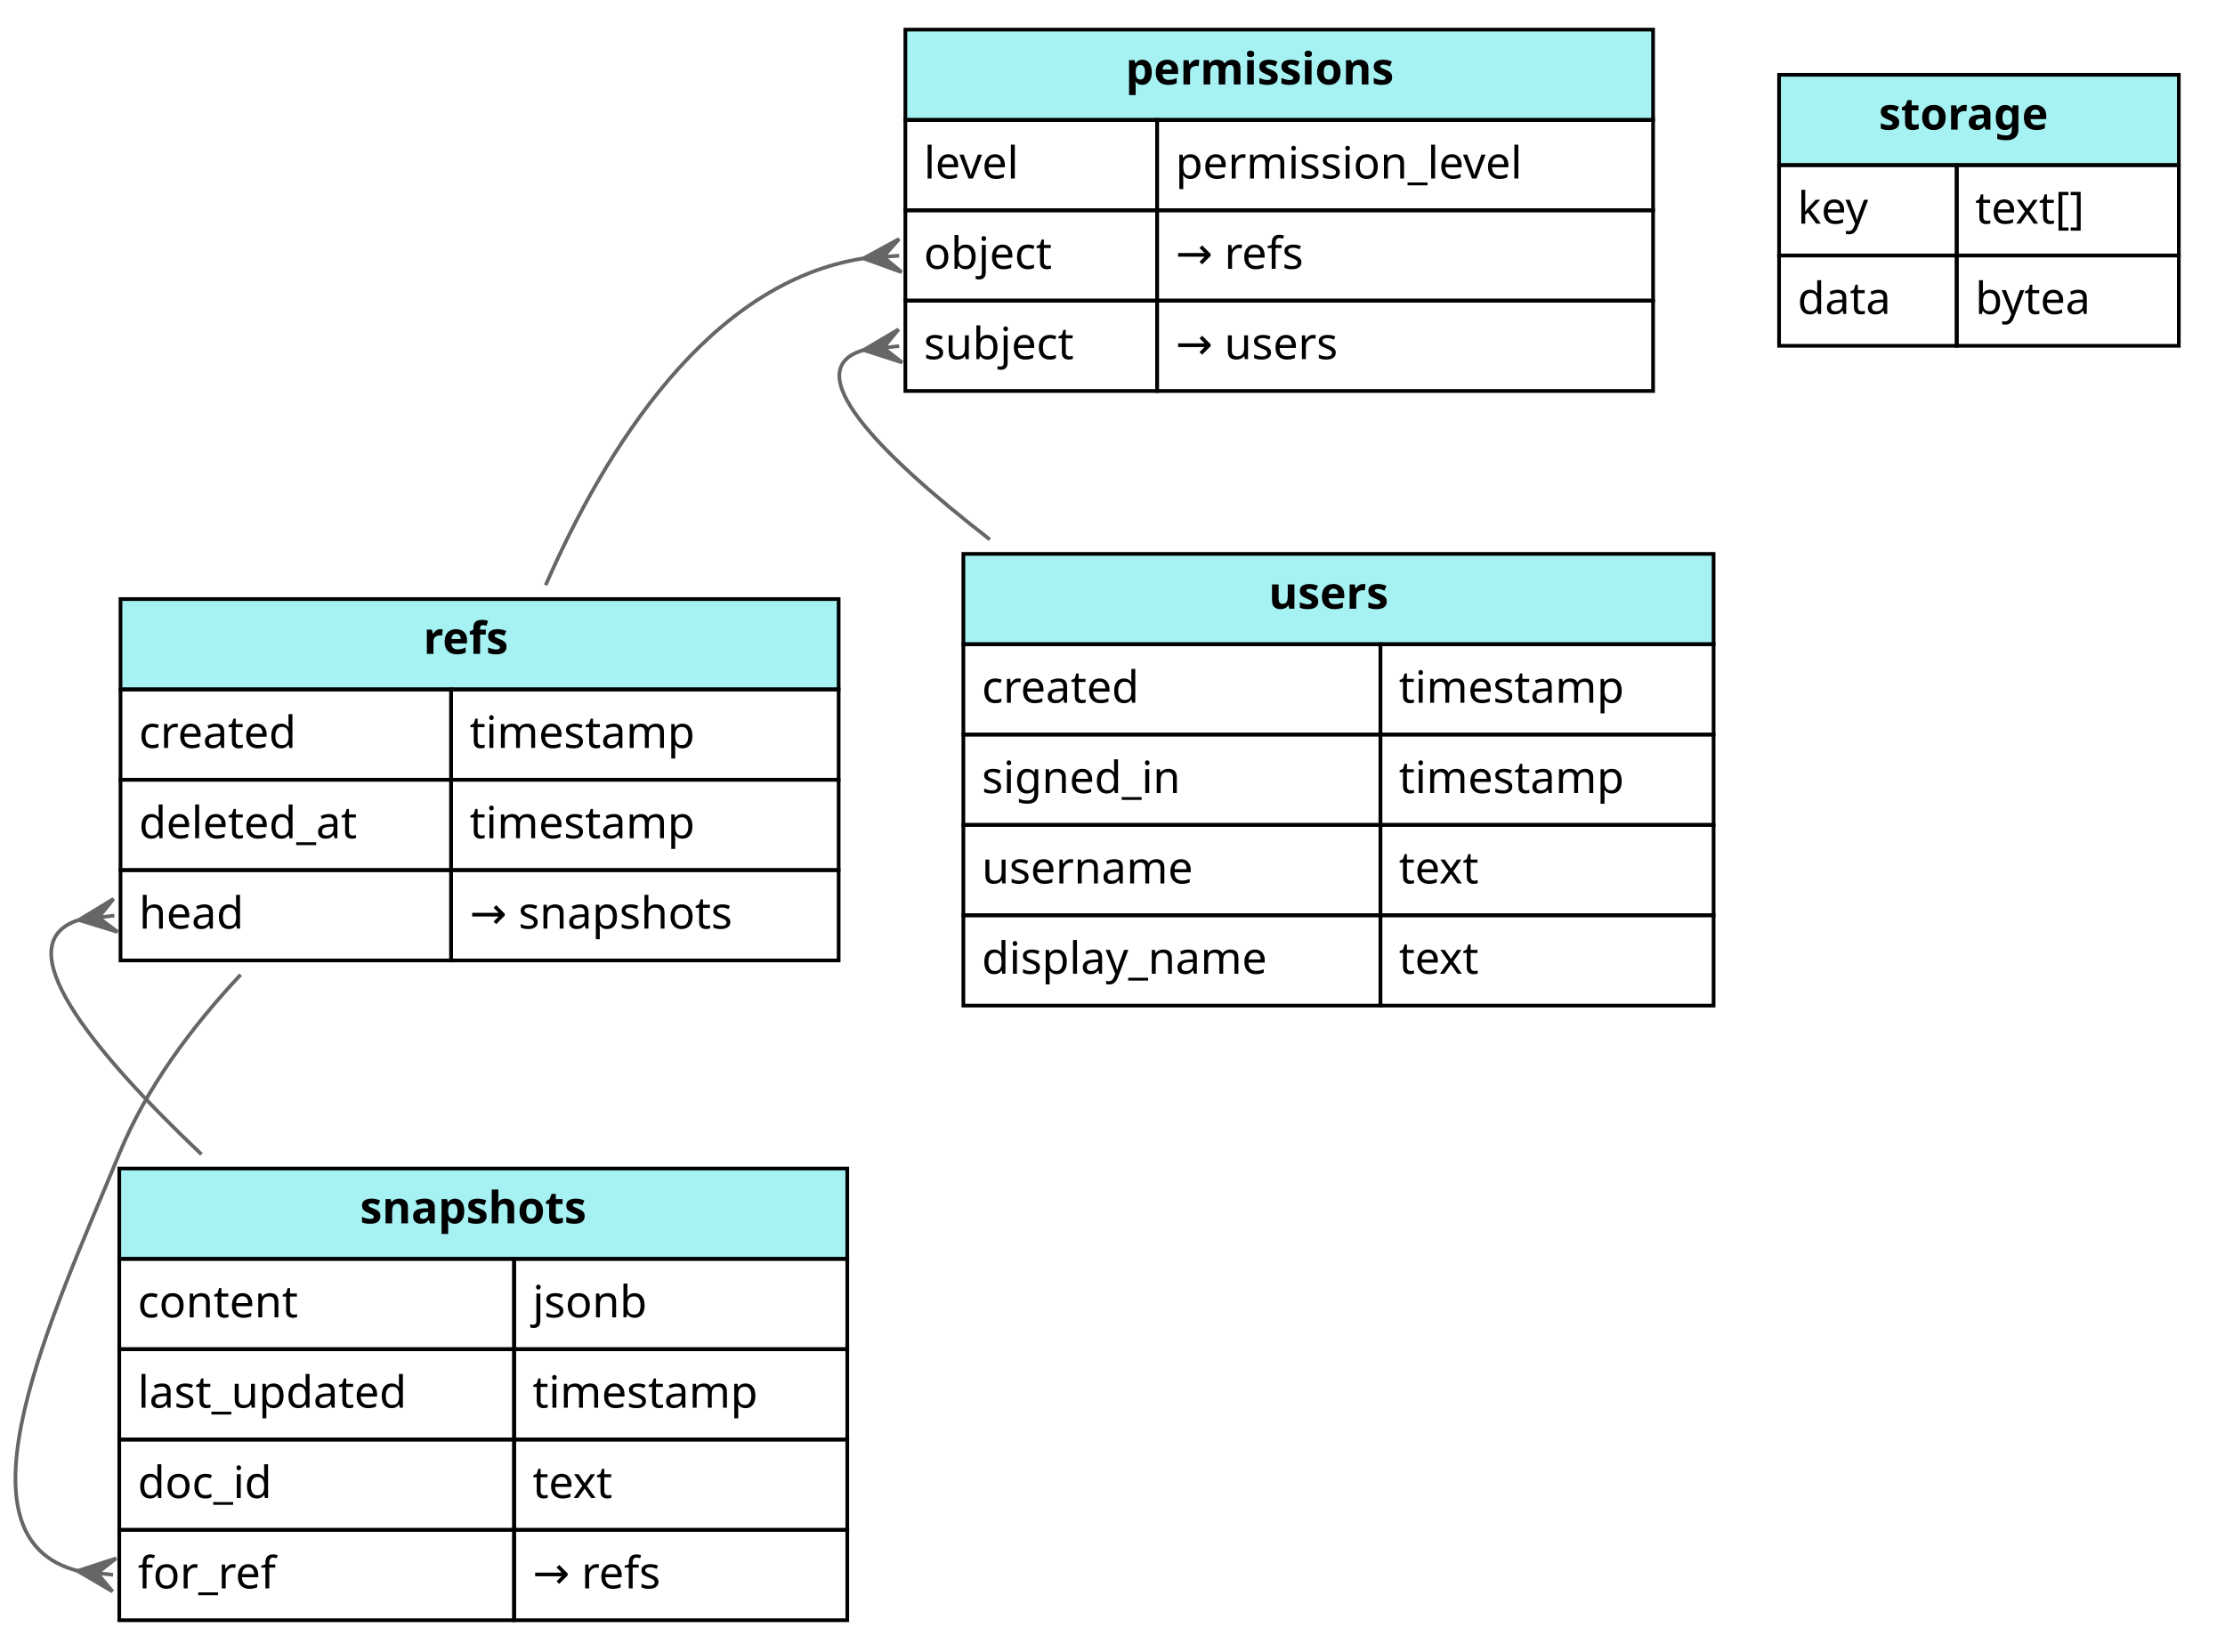
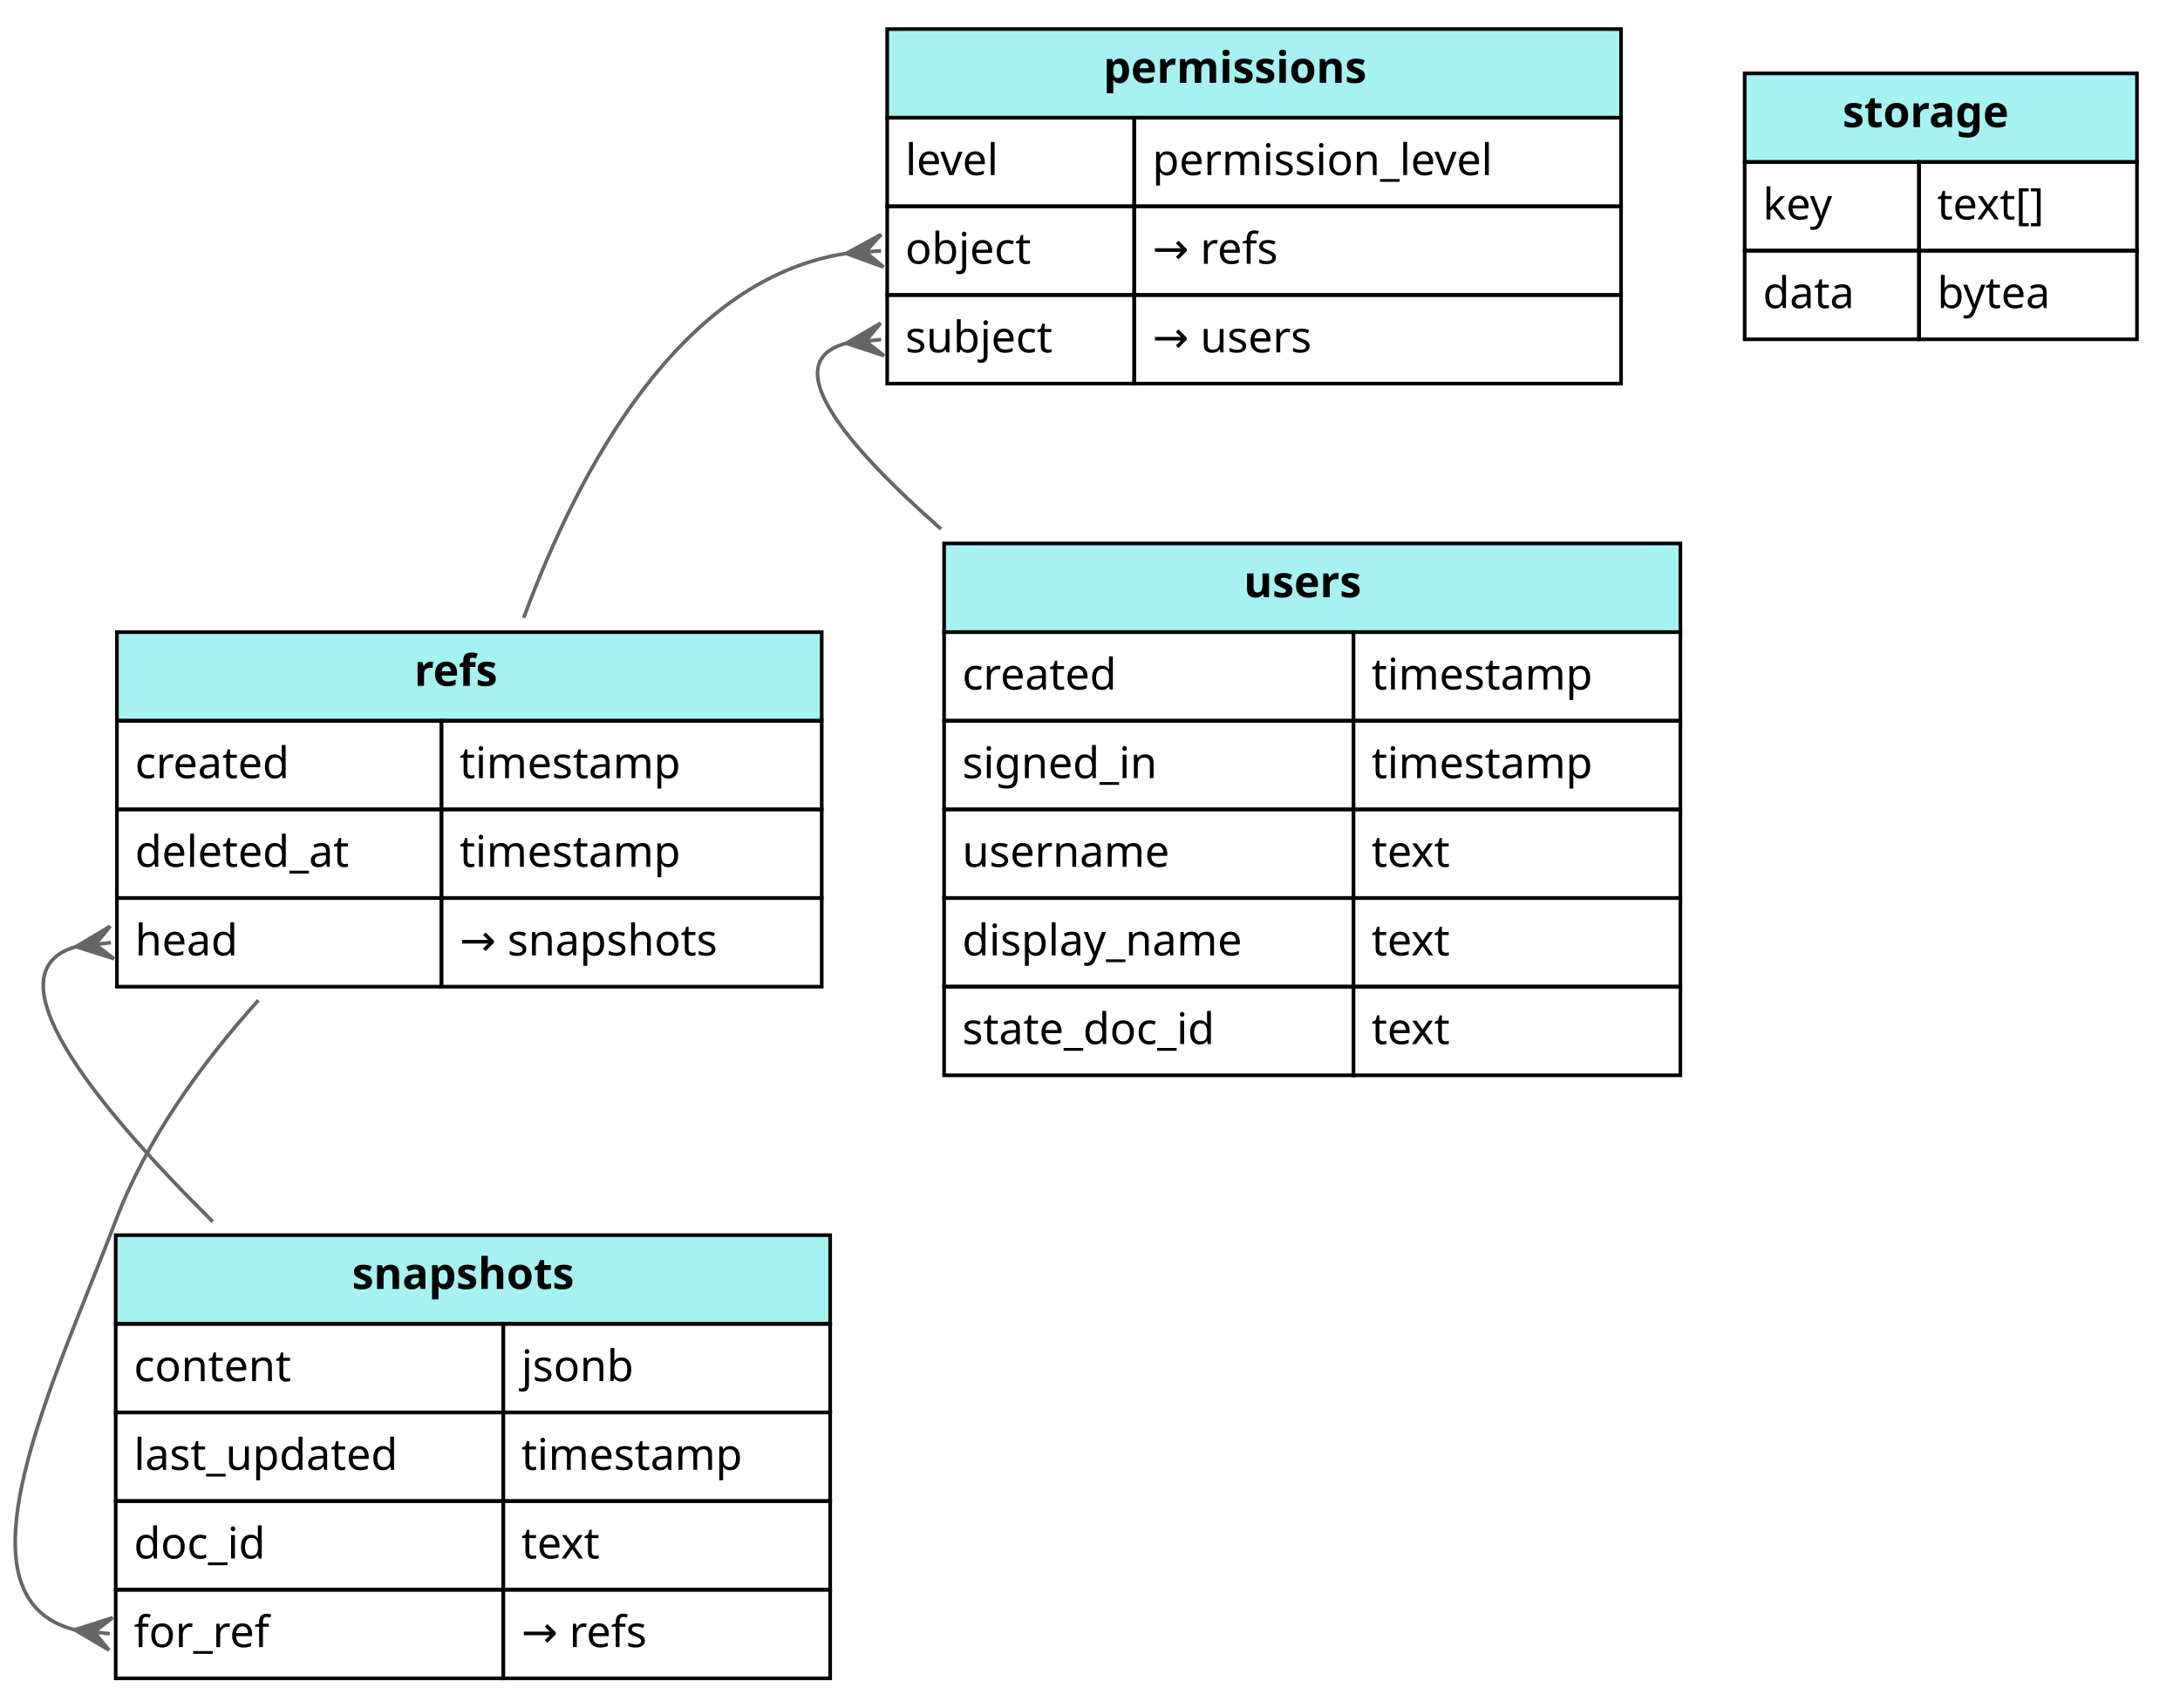
- <svg xmlns="http://www.w3.org/2000/svg" width="601pt" height="446pt" viewBox="0.00 0.00 601.00 446.00">
-   <g id="graph0" class="graph" transform="scale(1 1) rotate(0) translate(4 441.6)">
+ <svg xmlns="http://www.w3.org/2000/svg" width="600pt" height="470pt" viewBox="0.00 0.00 600.00 470.00">
+   <g id="graph0" class="graph" transform="scale(1 1) rotate(0) translate(4 466)">
    <g id="019b2816-7c3a-7048-8f0f-21c3c6ef817d" class="node">
-       <polygon fill="#a6f2f2" stroke="none" points="240.55,-409.2 240.55,-433.6 442.52,-433.6 442.52,-409.2 240.55,-409.2" />
-       <polygon fill="none" stroke="black" points="240.55,-409.2 240.55,-433.6 442.52,-433.6 442.52,-409.2 240.55,-409.2" />
-       <text xml:space="preserve" text-anchor="start" x="278.2" y="-418.8" font-family="sans-serif" font-weight="bold" font-size="12.00">       permissions    </text>
-       <polygon fill="none" stroke="black" points="240.55,-384.8 240.55,-409.2 308.54,-409.2 308.54,-384.8 240.55,-384.8" />
-       <text xml:space="preserve" text-anchor="start" x="245.55" y="-393.4" font-family="sans-serif" font-size="12.00">level    </text>
-       <polygon fill="none" stroke="black" points="308.54,-384.8 308.54,-409.2 442.52,-409.2 442.52,-384.8 308.54,-384.8" />
-       <text xml:space="preserve" text-anchor="start" x="313.54" y="-393.4" font-family="sans-serif" font-size="12.00">permission_level       </text>
-       <polygon fill="none" stroke="black" points="240.55,-360.4 240.55,-384.8 308.54,-384.8 308.54,-360.4 240.55,-360.4" />
-       <text xml:space="preserve" text-anchor="start" x="245.55" y="-369" font-family="sans-serif" font-size="12.00">object    </text>
-       <polygon fill="none" stroke="black" points="308.54,-360.4 308.54,-384.8 442.52,-384.8 442.52,-360.4 308.54,-360.4" />
-       <text xml:space="preserve" text-anchor="start" x="313.54" y="-369" font-family="sans-serif" font-size="12.00">→ refs    </text>
-       <polygon fill="none" stroke="black" points="240.55,-336 240.55,-360.4 308.54,-360.4 308.54,-336 240.55,-336" />
-       <text xml:space="preserve" text-anchor="start" x="245.55" y="-344.6" font-family="sans-serif" font-size="12.00">subject    </text>
-       <polygon fill="none" stroke="black" points="308.54,-336 308.54,-360.4 442.52,-360.4 442.52,-336 308.54,-336" />
-       <text xml:space="preserve" text-anchor="start" x="313.54" y="-344.6" font-family="sans-serif" font-size="12.00">→ users    </text>
+       <polygon fill="#a6f2f2" stroke="none" points="240.18,-433.6 240.18,-458 442.16,-458 442.16,-433.6 240.18,-433.6" />
+       <polygon fill="none" stroke="black" points="240.18,-433.6 240.18,-458 442.16,-458 442.16,-433.6 240.18,-433.6" />
+       <text xml:space="preserve" text-anchor="start" x="277.84" y="-443.2" font-family="sans-serif" font-weight="bold" font-size="12.00">       permissions    </text>
+       <polygon fill="none" stroke="black" points="240.18,-409.2 240.18,-433.6 308.18,-433.6 308.18,-409.2 240.18,-409.2" />
+       <text xml:space="preserve" text-anchor="start" x="245.18" y="-417.8" font-family="sans-serif" font-size="12.00">level    </text>
+       <polygon fill="none" stroke="black" points="308.18,-409.2 308.18,-433.6 442.16,-433.6 442.16,-409.2 308.18,-409.2" />
+       <text xml:space="preserve" text-anchor="start" x="313.18" y="-417.8" font-family="sans-serif" font-size="12.00">permission_level       </text>
+       <polygon fill="none" stroke="black" points="240.18,-384.8 240.18,-409.2 308.18,-409.2 308.18,-384.8 240.18,-384.8" />
+       <text xml:space="preserve" text-anchor="start" x="245.18" y="-393.4" font-family="sans-serif" font-size="12.00">object    </text>
+       <polygon fill="none" stroke="black" points="308.18,-384.8 308.18,-409.2 442.16,-409.2 442.16,-384.8 308.18,-384.8" />
+       <text xml:space="preserve" text-anchor="start" x="313.18" y="-393.4" font-family="sans-serif" font-size="12.00">→ refs    </text>
+       <polygon fill="none" stroke="black" points="240.18,-360.4 240.18,-384.8 308.18,-384.8 308.18,-360.4 240.18,-360.4" />
+       <text xml:space="preserve" text-anchor="start" x="245.18" y="-369" font-family="sans-serif" font-size="12.00">subject    </text>
+       <polygon fill="none" stroke="black" points="308.18,-360.4 308.18,-384.8 442.16,-384.8 442.16,-360.4 308.18,-360.4" />
+       <text xml:space="preserve" text-anchor="start" x="313.18" y="-369" font-family="sans-serif" font-size="12.00">→ users    </text>
    </g>
    <g id="019b281f-bedf-74d3-b933-15d4af5fa061" class="node">
-       <polygon fill="#a6f2f2" stroke="none" points="28.55,-255.4 28.55,-279.8 222.53,-279.8 222.53,-255.4 28.55,-255.4" />
-       <polygon fill="none" stroke="black" points="28.55,-255.4 28.55,-279.8 222.53,-279.8 222.53,-255.4 28.55,-255.4" />
-       <text xml:space="preserve" text-anchor="start" x="97.88" y="-265" font-family="sans-serif" font-weight="bold" font-size="12.00">    refs  </text>
-       <polygon fill="none" stroke="black" points="28.55,-231 28.55,-255.4 117.86,-255.4 117.86,-231 28.55,-231" />
-       <text xml:space="preserve" text-anchor="start" x="33.55" y="-239.6" font-family="sans-serif" font-size="12.00">created    </text>
-       <polygon fill="none" stroke="black" points="117.86,-231 117.86,-255.4 222.53,-255.4 222.53,-231 117.86,-231" />
-       <text xml:space="preserve" text-anchor="start" x="122.86" y="-239.6" font-family="sans-serif" font-size="12.00">timestamp     </text>
-       <polygon fill="none" stroke="black" points="28.55,-206.6 28.55,-231 117.86,-231 117.86,-206.6 28.55,-206.6" />
-       <text xml:space="preserve" text-anchor="start" x="33.55" y="-215.2" font-family="sans-serif" font-size="12.00">deleted_at     </text>
-       <polygon fill="none" stroke="black" points="117.86,-206.6 117.86,-231 222.53,-231 222.53,-206.6 117.86,-206.6" />
-       <text xml:space="preserve" text-anchor="start" x="122.86" y="-215.2" font-family="sans-serif" font-size="12.00">timestamp     </text>
-       <polygon fill="none" stroke="black" points="28.55,-182.2 28.55,-206.6 117.86,-206.6 117.86,-182.2 28.55,-182.2" />
-       <text xml:space="preserve" text-anchor="start" x="33.55" y="-190.8" font-family="sans-serif" font-size="12.00">head   </text>
-       <polygon fill="none" stroke="black" points="117.86,-182.2 117.86,-206.6 222.53,-206.6 222.53,-182.2 117.86,-182.2" />
-       <text xml:space="preserve" text-anchor="start" x="122.86" y="-190.8" font-family="sans-serif" font-size="12.00">→ snapshots      </text>
+       <polygon fill="#a6f2f2" stroke="none" points="28.18,-267.6 28.18,-292 222.16,-292 222.16,-267.6 28.18,-267.6" />
+       <polygon fill="none" stroke="black" points="28.18,-267.6 28.18,-292 222.16,-292 222.16,-267.6 28.18,-267.6" />
+       <text xml:space="preserve" text-anchor="start" x="97.51" y="-277.2" font-family="sans-serif" font-weight="bold" font-size="12.00">    refs  </text>
+       <polygon fill="none" stroke="black" points="28.18,-243.2 28.18,-267.6 117.49,-267.6 117.49,-243.2 28.18,-243.2" />
+       <text xml:space="preserve" text-anchor="start" x="33.18" y="-251.8" font-family="sans-serif" font-size="12.00">created    </text>
+       <polygon fill="none" stroke="black" points="117.49,-243.2 117.49,-267.6 222.16,-267.6 222.16,-243.2 117.49,-243.2" />
+       <text xml:space="preserve" text-anchor="start" x="122.49" y="-251.8" font-family="sans-serif" font-size="12.00">timestamp     </text>
+       <polygon fill="none" stroke="black" points="28.18,-218.8 28.18,-243.2 117.49,-243.2 117.49,-218.8 28.18,-218.8" />
+       <text xml:space="preserve" text-anchor="start" x="33.18" y="-227.4" font-family="sans-serif" font-size="12.00">deleted_at     </text>
+       <polygon fill="none" stroke="black" points="117.49,-218.8 117.49,-243.2 222.16,-243.2 222.16,-218.8 117.49,-218.8" />
+       <text xml:space="preserve" text-anchor="start" x="122.49" y="-227.4" font-family="sans-serif" font-size="12.00">timestamp     </text>
+       <polygon fill="none" stroke="black" points="28.18,-194.4 28.18,-218.8 117.49,-218.8 117.49,-194.4 28.18,-194.4" />
+       <text xml:space="preserve" text-anchor="start" x="33.18" y="-203" font-family="sans-serif" font-size="12.00">head   </text>
+       <polygon fill="none" stroke="black" points="117.49,-194.4 117.49,-218.8 222.16,-218.8 222.16,-194.4 117.49,-194.4" />
+       <text xml:space="preserve" text-anchor="start" x="122.49" y="-203" font-family="sans-serif" font-size="12.00">→ snapshots      </text>
    </g>
    <g id="019b2827-5513-75af-bab5-b0f0c5cb8a4b" class="edge">
-       <path fill="none" stroke="#666666" d="M229.25,-371.82C187.55,-365.39 159.65,-320.7 143.39,-283.56" />
-       <polygon fill="#666666" stroke="#666666" points="229.25,-371.81 238.87,-377.06 234.56,-372.22 238.88,-372.55 238.88,-372.55 238.88,-372.55 234.56,-372.22 239.56,-368.09 229.25,-371.81" />
+       <path fill="none" stroke="#666666" d="M228.88,-396.23C183.38,-389.3 155.39,-337.23 140.14,-295.93" />
+       <polygon fill="#666666" stroke="#666666" points="228.88,-396.23 238.51,-401.46 234.2,-396.63 238.52,-396.95 238.52,-396.95 238.52,-396.95 234.2,-396.63 239.19,-392.49 228.88,-396.23" />
    </g>
    <g id="019b2829-bef7-7017-83c3-19f7ea771f00" class="node">
-       <polygon fill="#a6f2f2" stroke="none" points="256.22,-267.6 256.22,-292 458.86,-292 458.86,-267.6 256.22,-267.6" />
-       <polygon fill="none" stroke="black" points="256.22,-267.6 256.22,-292 458.86,-292 458.86,-267.6 256.22,-267.6" />
-       <text xml:space="preserve" text-anchor="start" x="326.2" y="-277.2" font-family="sans-serif" font-weight="bold" font-size="12.00">    users  </text>
-       <polygon fill="none" stroke="black" points="256.22,-243.2 256.22,-267.6 368.87,-267.6 368.87,-243.2 256.22,-243.2" />
-       <text xml:space="preserve" text-anchor="start" x="261.22" y="-251.8" font-family="sans-serif" font-size="12.00">created    </text>
-       <polygon fill="none" stroke="black" points="368.87,-243.2 368.87,-267.6 458.86,-267.6 458.86,-243.2 368.87,-243.2" />
-       <text xml:space="preserve" text-anchor="start" x="373.87" y="-251.8" font-family="sans-serif" font-size="12.00">timestamp     </text>
-       <polygon fill="none" stroke="black" points="256.22,-218.8 256.22,-243.2 368.87,-243.2 368.87,-218.8 256.22,-218.8" />
-       <text xml:space="preserve" text-anchor="start" x="261.22" y="-227.4" font-family="sans-serif" font-size="12.00">signed_in     </text>
-       <polygon fill="none" stroke="black" points="368.87,-218.8 368.87,-243.2 458.86,-243.2 458.86,-218.8 368.87,-218.8" />
-       <text xml:space="preserve" text-anchor="start" x="373.87" y="-227.4" font-family="sans-serif" font-size="12.00">timestamp     </text>
-       <polygon fill="none" stroke="black" points="256.22,-194.4 256.22,-218.8 368.87,-218.8 368.87,-194.4 256.22,-194.4" />
-       <text xml:space="preserve" text-anchor="start" x="261.22" y="-203" font-family="sans-serif" font-size="12.00">username     </text>
-       <polygon fill="none" stroke="black" points="368.87,-194.4 368.87,-218.8 458.86,-218.8 458.86,-194.4 368.87,-194.4" />
-       <text xml:space="preserve" text-anchor="start" x="373.87" y="-203" font-family="sans-serif" font-size="12.00">text   </text>
-       <polygon fill="none" stroke="black" points="256.22,-170 256.22,-194.4 368.87,-194.4 368.87,-170 256.22,-170" />
-       <text xml:space="preserve" text-anchor="start" x="261.22" y="-178.6" font-family="sans-serif" font-size="12.00">display_name      </text>
-       <polygon fill="none" stroke="black" points="368.87,-170 368.87,-194.4 458.86,-194.4 458.86,-170 368.87,-170" />
-       <text xml:space="preserve" text-anchor="start" x="373.87" y="-178.6" font-family="sans-serif" font-size="12.00">text   </text>
+       <polygon fill="#a6f2f2" stroke="none" points="255.85,-292 255.85,-316.4 458.49,-316.4 458.49,-292 255.85,-292" />
+       <polygon fill="none" stroke="black" points="255.85,-292 255.85,-316.4 458.49,-316.4 458.49,-292 255.85,-292" />
+       <text xml:space="preserve" text-anchor="start" x="325.84" y="-301.6" font-family="sans-serif" font-weight="bold" font-size="12.00">    users  </text>
+       <polygon fill="none" stroke="black" points="255.85,-267.6 255.85,-292 368.5,-292 368.5,-267.6 255.85,-267.6" />
+       <text xml:space="preserve" text-anchor="start" x="260.85" y="-276.2" font-family="sans-serif" font-size="12.00">created    </text>
+       <polygon fill="none" stroke="black" points="368.5,-267.6 368.5,-292 458.49,-292 458.49,-267.6 368.5,-267.6" />
+       <text xml:space="preserve" text-anchor="start" x="373.5" y="-276.2" font-family="sans-serif" font-size="12.00">timestamp     </text>
+       <polygon fill="none" stroke="black" points="255.85,-243.2 255.85,-267.6 368.5,-267.6 368.5,-243.2 255.85,-243.2" />
+       <text xml:space="preserve" text-anchor="start" x="260.85" y="-251.8" font-family="sans-serif" font-size="12.00">signed_in     </text>
+       <polygon fill="none" stroke="black" points="368.5,-243.2 368.5,-267.6 458.49,-267.6 458.49,-243.2 368.5,-243.2" />
+       <text xml:space="preserve" text-anchor="start" x="373.5" y="-251.8" font-family="sans-serif" font-size="12.00">timestamp     </text>
+       <polygon fill="none" stroke="black" points="255.85,-218.8 255.85,-243.2 368.5,-243.2 368.5,-218.8 255.85,-218.8" />
+       <text xml:space="preserve" text-anchor="start" x="260.85" y="-227.4" font-family="sans-serif" font-size="12.00">username     </text>
+       <polygon fill="none" stroke="black" points="368.5,-218.8 368.5,-243.2 458.49,-243.2 458.49,-218.8 368.5,-218.8" />
+       <text xml:space="preserve" text-anchor="start" x="373.5" y="-227.4" font-family="sans-serif" font-size="12.00">text   </text>
+       <polygon fill="none" stroke="black" points="255.85,-194.4 255.85,-218.8 368.5,-218.8 368.5,-194.4 255.85,-194.4" />
+       <text xml:space="preserve" text-anchor="start" x="260.85" y="-203" font-family="sans-serif" font-size="12.00">display_name      </text>
+       <polygon fill="none" stroke="black" points="368.5,-194.4 368.5,-218.8 458.49,-218.8 458.49,-194.4 368.5,-194.4" />
+       <text xml:space="preserve" text-anchor="start" x="373.5" y="-203" font-family="sans-serif" font-size="12.00">text   </text>
+       <polygon fill="none" stroke="black" points="255.85,-170 255.85,-194.4 368.5,-194.4 368.5,-170 255.85,-170" />
+       <text xml:space="preserve" text-anchor="start" x="260.85" y="-178.6" font-family="sans-serif" font-size="12.00">state_doc_id      </text>
+       <polygon fill="none" stroke="black" points="368.5,-170 368.5,-194.4 458.49,-194.4 458.49,-170 368.5,-170" />
+       <text xml:space="preserve" text-anchor="start" x="373.5" y="-178.6" font-family="sans-serif" font-size="12.00">text   </text>
    </g>
    <g id="019b2829-f6f8-7204-9585-7dd15dc1315e" class="edge">
-       <path fill="none" stroke="#666666" d="M229.28,-347.06C211.23,-341.84 232.97,-319.5 263.37,-295.88" />
-       <polygon fill="#666666" stroke="#666666" points="229.28,-347.06 238.72,-352.64 234.58,-347.65 238.89,-348.13 238.89,-348.13 238.89,-348.13 234.58,-347.65 239.71,-343.69 229.28,-347.06" />
+       <path fill="none" stroke="#666666" d="M228.84,-371.49C210.07,-366.41 227.54,-344.57 254.99,-320.37" />
+       <polygon fill="#666666" stroke="#666666" points="228.91,-371.5 238.37,-377.04 234.21,-372.07 238.52,-372.53 238.52,-372.53 238.52,-372.53 234.21,-372.07 239.33,-368.09 228.91,-371.5" />
    </g>
    <g id="019b282d-ec81-718f-af71-5e3d0f841924" class="node">
-       <polygon fill="#a6f2f2" stroke="none" points="28.22,-101.6 28.22,-126 224.86,-126 224.86,-101.6 28.22,-101.6" />
-       <polygon fill="none" stroke="black" points="28.22,-101.6 28.22,-126 224.86,-126 224.86,-101.6 28.22,-101.6" />
-       <text xml:space="preserve" text-anchor="start" x="74.52" y="-111.2" font-family="sans-serif" font-weight="bold" font-size="12.00">      snapshots   </text>
-       <polygon fill="none" stroke="black" points="28.22,-77.2 28.22,-101.6 134.87,-101.6 134.87,-77.2 28.22,-77.2" />
-       <text xml:space="preserve" text-anchor="start" x="33.22" y="-85.8" font-family="sans-serif" font-size="12.00">content    </text>
-       <polygon fill="none" stroke="black" points="134.87,-77.2 134.87,-101.6 224.86,-101.6 224.86,-77.2 134.87,-77.2" />
-       <text xml:space="preserve" text-anchor="start" x="139.87" y="-85.8" font-family="sans-serif" font-size="12.00">jsonb    </text>
-       <polygon fill="none" stroke="black" points="28.22,-52.8 28.22,-77.2 134.87,-77.2 134.87,-52.8 28.22,-52.8" />
-       <text xml:space="preserve" text-anchor="start" x="33.22" y="-61.4" font-family="sans-serif" font-size="12.00">last_updated      </text>
-       <polygon fill="none" stroke="black" points="134.87,-52.8 134.87,-77.2 224.86,-77.2 224.86,-52.8 134.87,-52.8" />
-       <text xml:space="preserve" text-anchor="start" x="139.87" y="-61.4" font-family="sans-serif" font-size="12.00">timestamp     </text>
-       <polygon fill="none" stroke="black" points="28.22,-28.4 28.22,-52.8 134.87,-52.8 134.87,-28.4 28.22,-28.4" />
-       <text xml:space="preserve" text-anchor="start" x="33.22" y="-37" font-family="sans-serif" font-size="12.00">doc_id    </text>
-       <polygon fill="none" stroke="black" points="134.87,-28.4 134.87,-52.8 224.86,-52.8 224.86,-28.4 134.87,-28.4" />
-       <text xml:space="preserve" text-anchor="start" x="139.87" y="-37" font-family="sans-serif" font-size="12.00">text   </text>
-       <polygon fill="none" stroke="black" points="28.22,-4 28.22,-28.4 134.87,-28.4 134.87,-4 28.22,-4" />
-       <text xml:space="preserve" text-anchor="start" x="33.22" y="-12.6" font-family="sans-serif" font-size="12.00">for_ref    </text>
-       <polygon fill="none" stroke="black" points="134.87,-4 134.87,-28.4 224.86,-28.4 224.86,-4 134.87,-4" />
-       <text xml:space="preserve" text-anchor="start" x="139.87" y="-12.6" font-family="sans-serif" font-size="12.00">→ refs    </text>
+       <polygon fill="#a6f2f2" stroke="none" points="27.85,-101.6 27.85,-126 224.49,-126 224.49,-101.6 27.85,-101.6" />
+       <polygon fill="none" stroke="black" points="27.85,-101.6 27.85,-126 224.49,-126 224.49,-101.6 27.85,-101.6" />
+       <text xml:space="preserve" text-anchor="start" x="74.16" y="-111.2" font-family="sans-serif" font-weight="bold" font-size="12.00">      snapshots   </text>
+       <polygon fill="none" stroke="black" points="27.85,-77.2 27.85,-101.6 134.5,-101.6 134.5,-77.2 27.85,-77.2" />
+       <text xml:space="preserve" text-anchor="start" x="32.85" y="-85.8" font-family="sans-serif" font-size="12.00">content    </text>
+       <polygon fill="none" stroke="black" points="134.5,-77.2 134.5,-101.6 224.49,-101.6 224.49,-77.2 134.5,-77.2" />
+       <text xml:space="preserve" text-anchor="start" x="139.5" y="-85.8" font-family="sans-serif" font-size="12.00">jsonb    </text>
+       <polygon fill="none" stroke="black" points="27.85,-52.8 27.85,-77.2 134.5,-77.2 134.5,-52.8 27.85,-52.8" />
+       <text xml:space="preserve" text-anchor="start" x="32.85" y="-61.4" font-family="sans-serif" font-size="12.00">last_updated      </text>
+       <polygon fill="none" stroke="black" points="134.5,-52.8 134.5,-77.2 224.49,-77.2 224.49,-52.8 134.5,-52.8" />
+       <text xml:space="preserve" text-anchor="start" x="139.5" y="-61.4" font-family="sans-serif" font-size="12.00">timestamp     </text>
+       <polygon fill="none" stroke="black" points="27.85,-28.4 27.85,-52.8 134.5,-52.8 134.5,-28.4 27.85,-28.4" />
+       <text xml:space="preserve" text-anchor="start" x="32.85" y="-37" font-family="sans-serif" font-size="12.00">doc_id    </text>
+       <polygon fill="none" stroke="black" points="134.5,-28.4 134.5,-52.8 224.49,-52.8 224.49,-28.4 134.5,-28.4" />
+       <text xml:space="preserve" text-anchor="start" x="139.5" y="-37" font-family="sans-serif" font-size="12.00">text   </text>
+       <polygon fill="none" stroke="black" points="27.85,-4 27.85,-28.4 134.5,-28.4 134.5,-4 27.85,-4" />
+       <text xml:space="preserve" text-anchor="start" x="32.85" y="-12.6" font-family="sans-serif" font-size="12.00">for_ref    </text>
+       <polygon fill="none" stroke="black" points="134.5,-4 134.5,-28.4 224.49,-28.4 224.49,-4 134.5,-4" />
+       <text xml:space="preserve" text-anchor="start" x="139.5" y="-12.6" font-family="sans-serif" font-size="12.00">→ refs    </text>
    </g>
    <g id="019b282e-08f9-755b-b96a-0d159a1d9ed1" class="edge">
-       <path fill="none" stroke="#666666" d="M17.27,-193.12C-2.62,-186.82 20.44,-158.27 50.42,-129.82" />
-       <polygon fill="#666666" stroke="#666666" points="17.29,-193.12 26.66,-198.82 22.59,-193.78 26.89,-194.32 26.89,-194.32 26.89,-194.32 22.59,-193.78 27.77,-189.89 17.29,-193.12" />
+       <path fill="none" stroke="#666666" d="M16.95,-205.42C-7.15,-198.57 20.87,-163.14 54.55,-129.72" />
+       <polygon fill="#666666" stroke="#666666" points="16.92,-205.41 26.33,-211.03 22.22,-206.03 26.52,-206.52 26.52,-206.52 26.52,-206.52 22.22,-206.03 27.37,-202.09 16.92,-205.41" />
    </g>
    <g id="019b2839-41f4-712c-a78c-0ec6372a503f" class="edge">
-       <path fill="none" stroke="#666666" d="M17.29,-17.27C-18.64,-26.04 10.4,-86.7 28.22,-130 35.54,-147.81 47.71,-164.2 60.99,-178.34" />
-       <polygon fill="#666666" stroke="#666666" points="16.94,-17.31 27.37,-20.71 22.24,-16.74 26.55,-16.27 26.55,-16.27 26.55,-16.27 22.24,-16.74 26.4,-11.76 16.94,-17.31" />
+       <path fill="none" stroke="#666666" d="M16.49,-17.38C-18.56,-26.47 11.35,-86.39 27.85,-130 36.29,-152.31 51.34,-173.15 67.11,-190.66" />
+       <polygon fill="#666666" stroke="#666666" points="16.58,-17.37 27.03,-20.71 21.88,-16.76 26.19,-16.28 26.19,-16.28 26.19,-16.28 21.88,-16.76 26.01,-11.77 16.58,-17.37" />
    </g>
    <g id="019b283f-3445-72bf-8102-98cb3c2617e8" class="node">
-       <polygon fill="#a6f2f2" stroke="none" points="476.55,-397 476.55,-421.4 584.52,-421.4 584.52,-397 476.55,-397" />
-       <polygon fill="none" stroke="black" points="476.55,-397 476.55,-421.4 584.52,-421.4 584.52,-397 476.55,-397" />
-       <text xml:space="preserve" text-anchor="start" x="487.88" y="-406.6" font-family="sans-serif" font-weight="bold" font-size="12.00">     storage   </text>
-       <polygon fill="none" stroke="black" points="476.55,-372.6 476.55,-397 524.54,-397 524.54,-372.6 476.55,-372.6" />
-       <text xml:space="preserve" text-anchor="start" x="481.55" y="-381.2" font-family="sans-serif" font-size="12.00">key   </text>
-       <polygon fill="none" stroke="black" points="524.54,-372.6 524.54,-397 584.52,-397 584.52,-372.6 524.54,-372.6" />
-       <text xml:space="preserve" text-anchor="start" x="529.54" y="-381.2" font-family="sans-serif" font-size="12.00">text[]    </text>
-       <polygon fill="none" stroke="black" points="476.55,-348.2 476.55,-372.6 524.54,-372.6 524.54,-348.2 476.55,-348.2" />
-       <text xml:space="preserve" text-anchor="start" x="481.55" y="-356.8" font-family="sans-serif" font-size="12.00">data   </text>
-       <polygon fill="none" stroke="black" points="524.54,-348.2 524.54,-372.6 584.52,-372.6 584.52,-348.2 524.54,-348.2" />
-       <text xml:space="preserve" text-anchor="start" x="529.54" y="-356.8" font-family="sans-serif" font-size="12.00">bytea    </text>
+       <polygon fill="#a6f2f2" stroke="none" points="476.19,-421.4 476.19,-445.8 584.16,-445.8 584.16,-421.4 476.19,-421.4" />
+       <polygon fill="none" stroke="black" points="476.19,-421.4 476.19,-445.8 584.16,-445.8 584.16,-421.4 476.19,-421.4" />
+       <text xml:space="preserve" text-anchor="start" x="487.51" y="-431" font-family="sans-serif" font-weight="bold" font-size="12.00">     storage   </text>
+       <polygon fill="none" stroke="black" points="476.19,-397 476.19,-421.4 524.17,-421.4 524.17,-397 476.19,-397" />
+       <text xml:space="preserve" text-anchor="start" x="481.19" y="-405.6" font-family="sans-serif" font-size="12.00">key   </text>
+       <polygon fill="none" stroke="black" points="524.17,-397 524.17,-421.4 584.16,-421.4 584.16,-397 524.17,-397" />
+       <text xml:space="preserve" text-anchor="start" x="529.17" y="-405.6" font-family="sans-serif" font-size="12.00">text[]    </text>
+       <polygon fill="none" stroke="black" points="476.19,-372.6 476.19,-397 524.17,-397 524.17,-372.6 476.19,-372.6" />
+       <text xml:space="preserve" text-anchor="start" x="481.19" y="-381.2" font-family="sans-serif" font-size="12.00">data   </text>
+       <polygon fill="none" stroke="black" points="524.17,-372.6 524.17,-397 584.16,-397 584.16,-372.6 524.17,-372.6" />
+       <text xml:space="preserve" text-anchor="start" x="529.17" y="-381.2" font-family="sans-serif" font-size="12.00">bytea    </text>
    </g>
  </g>
</svg>
